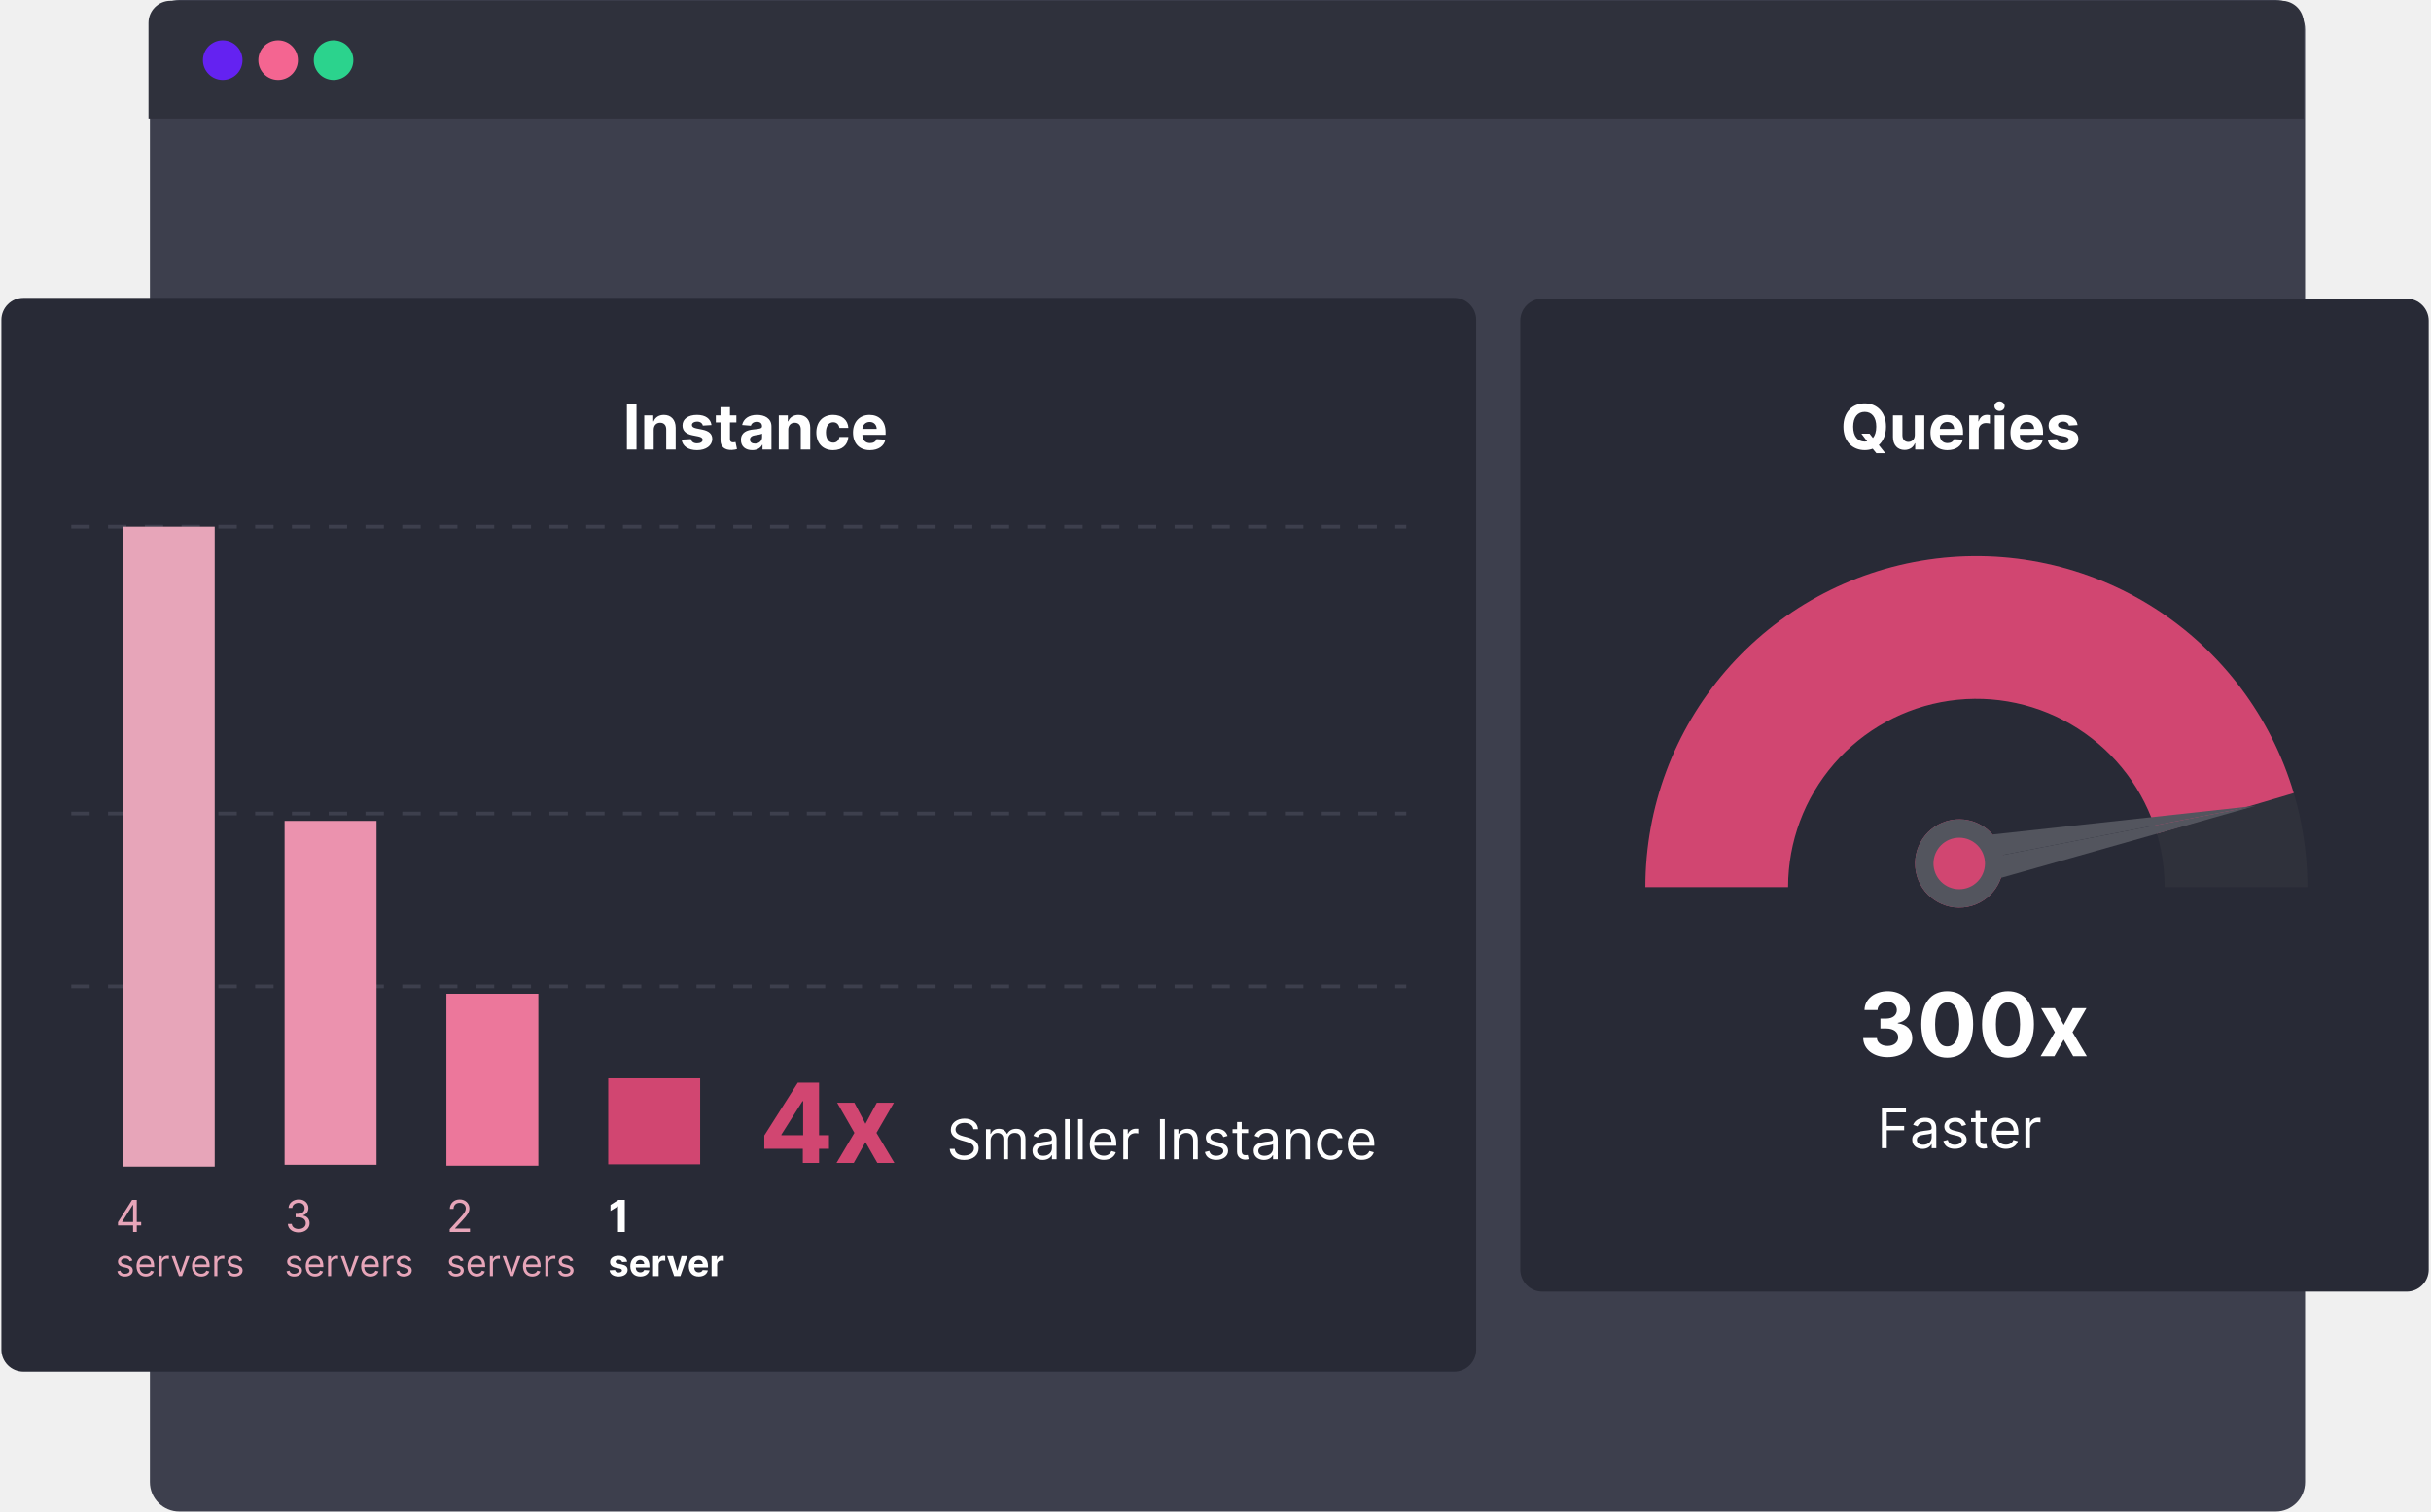
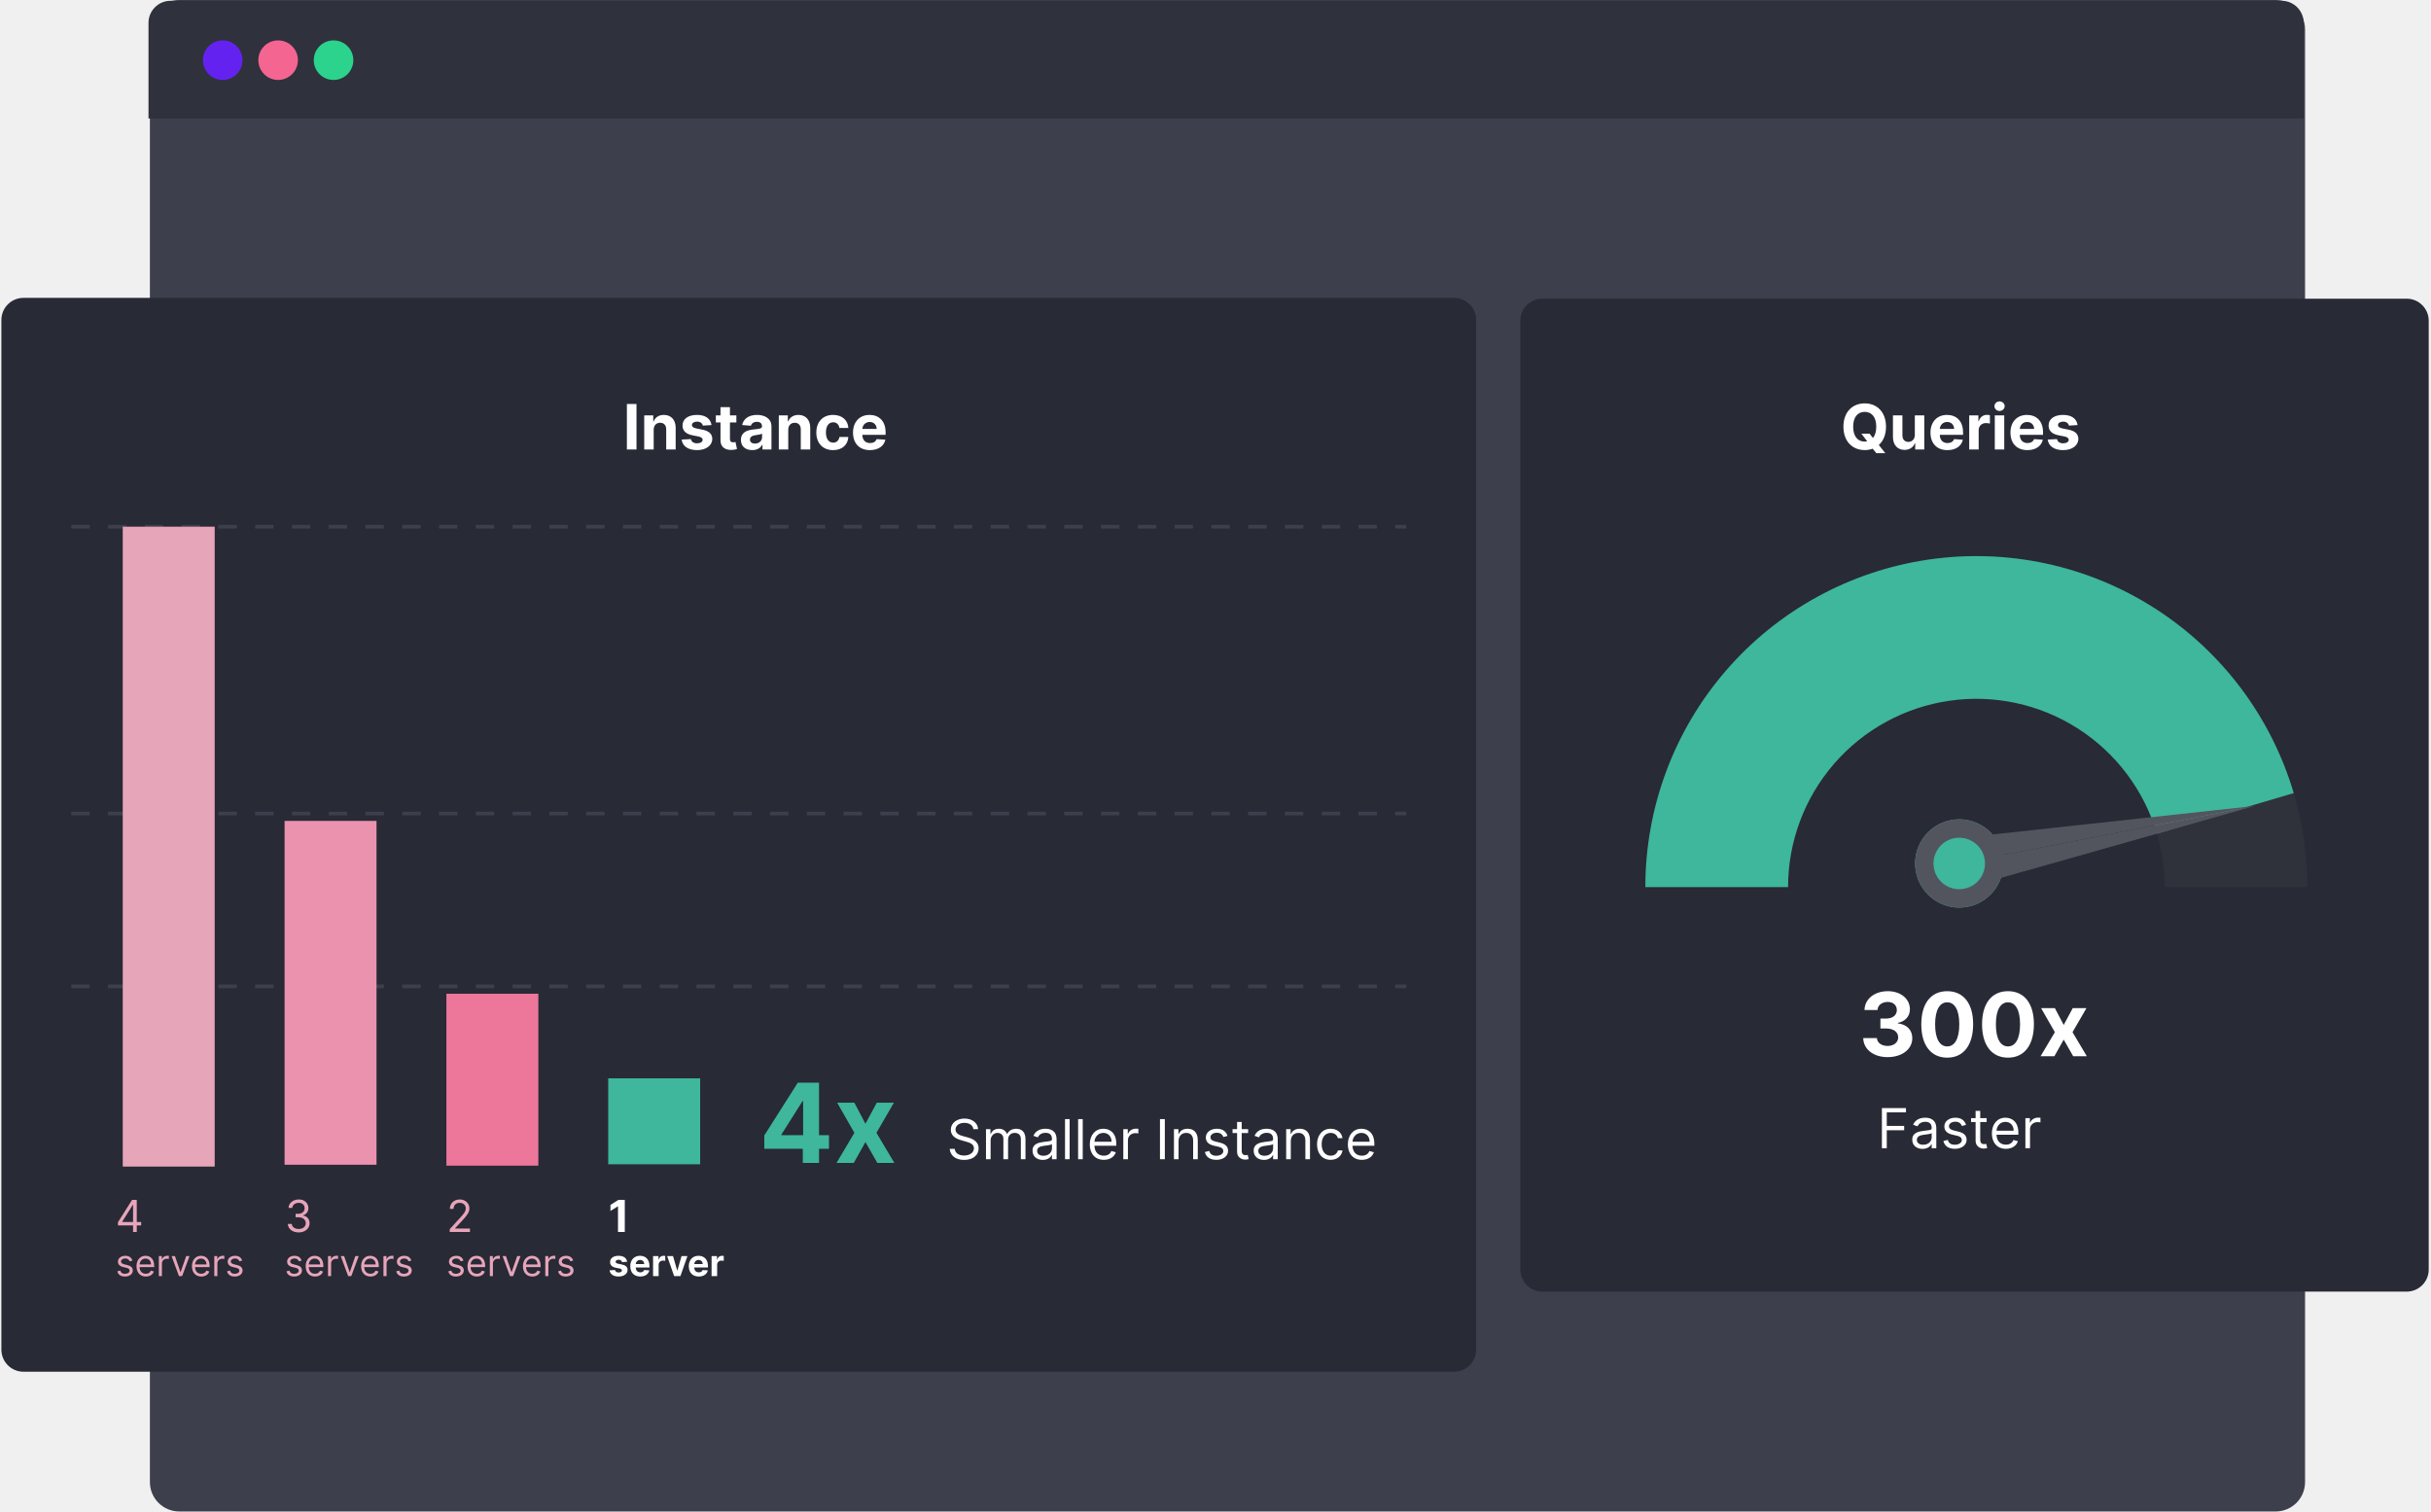
<svg xmlns="http://www.w3.org/2000/svg" width="661" height="411" viewBox="0 0 661 411" fill="none">
  <rect x="40.757" width="586" height="411" rx="8" fill="#3D3F4D" />
  <path d="M40.378 6.216C40.378 2.902 43.064 0.216 46.378 0.216H620.378C623.692 0.216 626.378 2.902 626.378 6.216V32.216H40.378V6.216Z" fill="#2F313C" />
  <circle cx="60.556" cy="16.36" r="5.381" fill="#6422F1" />
  <circle cx="75.623" cy="16.36" r="5.381" fill="#F46591" />
  <circle cx="90.693" cy="16.36" r="5.381" fill="#2BD38D" />
  <path d="M413.378 87.216C413.378 83.902 416.064 81.216 419.378 81.216H654.378C657.692 81.216 660.378 83.902 660.378 87.216V345.216C660.378 348.53 657.692 351.216 654.378 351.216H419.378C416.064 351.216 413.378 348.53 413.378 345.216V87.216Z" fill="#282A36" />
  <path d="M627.378 241.216C627.378 229.397 625.05 217.694 620.527 206.774C616.004 195.855 609.375 185.933 601.018 177.576C592.66 169.219 582.739 162.59 571.819 158.067C560.9 153.544 549.197 151.216 537.378 151.216C525.559 151.216 513.856 153.544 502.936 158.067C492.017 162.59 482.096 169.219 473.738 177.576C465.381 185.933 458.752 195.855 454.229 206.774C449.706 217.694 447.378 229.397 447.378 241.216H486.182C486.182 234.493 487.506 227.835 490.079 221.624C492.652 215.412 496.423 209.769 501.177 205.015C505.931 200.261 511.575 196.489 517.786 193.917C523.997 191.344 530.655 190.019 537.378 190.019C544.101 190.019 550.758 191.344 556.97 193.917C563.181 196.489 568.825 200.261 573.579 205.015C578.333 209.769 582.104 215.412 584.677 221.624C587.25 227.835 588.574 234.493 588.574 241.216H627.378Z" fill="#2F313B" />
-   <path d="M447.378 241.216C447.378 219.584 455.169 198.676 469.325 182.319C483.481 165.962 503.055 155.251 524.463 152.147C545.871 149.043 567.681 153.753 585.9 165.416C604.118 177.078 617.527 194.912 623.671 215.653L586.466 226.675C582.971 214.876 575.343 204.731 564.979 198.097C554.616 191.463 542.209 188.784 530.031 190.549C517.853 192.315 506.719 198.408 498.666 207.713C490.614 217.017 486.182 228.911 486.182 241.216H447.378Z" fill="#D14671" />
-   <circle cx="532.726" cy="234.793" r="12" transform="rotate(78.9892 532.726 234.793)" fill="#D14671" />
+   <path d="M447.378 241.216C447.378 219.584 455.169 198.676 469.325 182.319C483.481 165.962 503.055 155.251 524.463 152.147C545.871 149.043 567.681 153.753 585.9 165.416C604.118 177.078 617.527 194.912 623.671 215.653L586.466 226.675C582.971 214.876 575.343 204.731 564.979 198.097C554.616 191.463 542.209 188.784 530.031 190.549C517.853 192.315 506.719 198.408 498.666 207.713C490.614 217.017 486.182 228.911 486.182 241.216H447.378Z" fill="#3EB79C" />
+   <circle cx="532.726" cy="234.793" r="12" transform="rotate(78.9892 532.726 234.793)" fill="#3EB79C" />
  <circle cx="532.726" cy="234.793" r="9.5" transform="rotate(78.9892 532.726 234.793)" stroke="#53555E" stroke-width="5" />
  <path d="M544.179 238.677L613.217 219.132L543.033 232.788C543.033 232.788 543.143 236.841 544.179 238.677Z" fill="#53555E" />
  <path d="M541.887 226.898L613.217 219.132L543.033 232.788C542.727 231.217 541.615 228.989 541.887 226.898Z" fill="#53555E" />
  <path d="M512.814 116.034C512.814 111.989 510.303 109.683 507.025 109.683C503.728 109.683 501.235 111.989 501.235 116.034C501.235 120.061 503.728 122.385 507.025 122.385C507.797 122.385 508.528 122.258 509.192 122.005L510.188 123.23H512.627L510.858 121.008C512.065 119.928 512.814 118.237 512.814 116.034ZM506.119 117.918L507.701 120.006C507.489 120.049 507.26 120.073 507.025 120.073C505.123 120.073 503.885 118.654 503.885 116.034C503.885 113.414 505.123 111.995 507.025 111.995C508.92 111.995 510.164 113.414 510.164 116.034C510.164 117.38 509.832 118.413 509.258 119.095L508.341 117.918H506.119ZM520.648 118.268C520.654 119.511 519.803 120.163 518.88 120.163C517.908 120.163 517.28 119.481 517.274 118.388V112.943H514.702V118.847C514.708 121.014 515.976 122.337 517.841 122.337C519.236 122.337 520.238 121.618 520.654 120.532H520.751V122.216H523.22V112.943H520.648V118.268ZM529.503 122.397C531.797 122.397 533.343 121.28 533.705 119.56L531.326 119.403C531.067 120.109 530.403 120.477 529.545 120.477C528.259 120.477 527.445 119.626 527.445 118.244V118.237H533.759V117.531C533.759 114.38 531.851 112.822 529.4 112.822C526.672 112.822 524.903 114.76 524.903 117.622C524.903 120.562 526.648 122.397 529.503 122.397ZM527.445 116.644C527.499 115.587 528.302 114.742 529.443 114.742C530.56 114.742 531.332 115.539 531.338 116.644H527.445ZM535.437 122.216H538.009V116.97C538.009 115.829 538.842 115.044 539.977 115.044C540.333 115.044 540.822 115.104 541.064 115.183V112.901C540.834 112.847 540.514 112.81 540.255 112.81C539.217 112.81 538.365 113.414 538.027 114.561H537.931V112.943H535.437V122.216ZM542.393 122.216H544.965V112.943H542.393V122.216ZM543.685 111.748C544.452 111.748 545.08 111.162 545.08 110.444C545.08 109.731 544.452 109.146 543.685 109.146C542.925 109.146 542.297 109.731 542.297 110.444C542.297 111.162 542.925 111.748 543.685 111.748ZM551.251 122.397C553.545 122.397 555.091 121.28 555.453 119.56L553.074 119.403C552.815 120.109 552.151 120.477 551.293 120.477C550.008 120.477 549.193 119.626 549.193 118.244V118.237H555.507V117.531C555.507 114.38 553.6 112.822 551.149 112.822C548.42 112.822 546.651 114.76 546.651 117.622C546.651 120.562 548.396 122.397 551.251 122.397ZM549.193 116.644C549.247 115.587 550.05 114.742 551.191 114.742C552.308 114.742 553.08 115.539 553.086 116.644H549.193ZM564.901 115.587C564.671 113.879 563.295 112.822 560.953 112.822C558.58 112.822 557.016 113.921 557.022 115.708C557.016 117.097 557.892 117.996 559.703 118.358L561.309 118.678C562.118 118.841 562.486 119.137 562.498 119.602C562.486 120.151 561.888 120.544 560.989 120.544C560.071 120.544 559.461 120.151 559.304 119.397L556.775 119.529C557.016 121.304 558.526 122.397 560.983 122.397C563.385 122.397 565.106 121.171 565.112 119.342C565.106 118.002 564.231 117.199 562.432 116.831L560.753 116.493C559.89 116.306 559.57 116.01 559.576 115.563C559.57 115.008 560.198 114.646 560.995 114.646C561.888 114.646 562.419 115.134 562.546 115.732L564.901 115.587Z" fill="white" />
  <path d="M513.244 287.454C517.165 287.454 519.969 285.298 519.96 282.315C519.969 280.142 518.588 278.591 516.023 278.267V278.131C517.975 277.781 519.321 276.4 519.313 274.44C519.321 271.687 516.909 269.523 513.296 269.523C509.716 269.523 507.023 271.619 506.972 274.636H510.509C510.551 273.307 511.77 272.446 513.278 272.446C514.77 272.446 515.767 273.349 515.759 274.662C515.767 276.034 514.6 276.963 512.921 276.963H511.293V279.673H512.921C514.898 279.673 516.134 280.662 516.125 282.068C516.134 283.457 514.94 284.412 513.253 284.412C511.625 284.412 510.406 283.56 510.338 282.281H506.622C506.682 285.332 509.409 287.454 513.244 287.454ZM529.457 287.599C533.846 287.599 536.497 284.258 536.505 278.506C536.514 272.795 533.829 269.523 529.457 269.523C525.076 269.523 522.417 272.787 522.408 278.506C522.391 284.241 525.059 287.591 529.457 287.599ZM529.457 284.54C527.454 284.54 526.158 282.528 526.167 278.506C526.176 274.543 527.462 272.548 529.457 272.548C531.443 272.548 532.738 274.543 532.738 278.506C532.747 282.528 531.451 284.54 529.457 284.54ZM545.98 287.599C550.369 287.599 553.02 284.258 553.028 278.506C553.037 272.795 550.352 269.523 545.98 269.523C541.6 269.523 538.94 272.787 538.932 278.506C538.915 284.241 541.582 287.591 545.98 287.599ZM545.98 284.54C543.977 284.54 542.682 282.528 542.69 278.506C542.699 274.543 543.986 272.548 545.98 272.548C547.966 272.548 549.261 274.543 549.261 278.506C549.27 282.528 547.975 284.54 545.98 284.54ZM558.728 274.125H554.978L558.728 280.67L554.842 287.216H558.592L561.131 282.69L563.714 287.216H567.421L563.526 280.67L567.319 274.125H563.595L561.131 278.702L558.728 274.125Z" fill="white" />
  <path d="M511.699 312.216H513.02V307.337H517.75V306.165H513.02V302.479H518.24V301.307H511.699V312.216ZM522.74 312.408C524.167 312.408 524.913 311.641 525.169 311.108H525.233V312.216H526.49V306.825C526.49 304.226 524.508 303.927 523.464 303.927C522.229 303.927 520.822 304.354 520.183 305.845L521.376 306.271C521.653 305.675 522.308 305.035 523.507 305.035C524.663 305.035 525.233 305.648 525.233 306.697V306.74C525.233 307.347 524.615 307.294 523.123 307.486C521.605 307.683 519.949 308.018 519.949 309.893C519.949 311.491 521.184 312.408 522.74 312.408ZM522.932 311.278C521.93 311.278 521.206 310.831 521.206 309.957C521.206 308.998 522.079 308.7 523.059 308.572C523.592 308.508 525.02 308.359 525.233 308.104V309.254C525.233 310.277 524.423 311.278 522.932 311.278ZM534.58 305.866C534.186 304.705 533.301 303.927 531.682 303.927C529.956 303.927 528.678 304.908 528.678 306.293C528.678 307.422 529.349 308.178 530.851 308.53L532.215 308.849C533.04 309.041 533.429 309.435 533.429 310C533.429 310.703 532.684 311.278 531.512 311.278C530.484 311.278 529.839 310.836 529.615 309.957L528.422 310.256C528.715 311.646 529.86 312.386 531.533 312.386C533.435 312.386 534.729 311.348 534.729 309.936C534.729 308.796 534.015 308.077 532.556 307.72L531.341 307.422C530.372 307.182 529.935 306.857 529.935 306.229C529.935 305.525 530.681 305.014 531.682 305.014C532.779 305.014 533.232 305.621 533.451 306.186L534.58 305.866ZM540.18 304.034H538.432V302.074H537.175V304.034H535.939V305.099H537.175V310.213C537.175 311.641 538.326 312.322 539.391 312.322C539.86 312.322 540.158 312.237 540.329 312.173L540.073 311.044C539.966 311.065 539.796 311.108 539.519 311.108C538.965 311.108 538.432 310.937 538.432 309.872V305.099H540.18V304.034ZM545.413 312.386C547.075 312.386 548.289 311.555 548.673 310.32L547.458 309.979C547.139 310.831 546.398 311.257 545.413 311.257C543.938 311.257 542.92 310.304 542.862 308.551H548.801V308.018C548.801 304.972 546.99 303.927 545.285 303.927C543.069 303.927 541.599 305.675 541.599 308.189C541.599 310.703 543.048 312.386 545.413 312.386ZM542.862 307.464C542.947 306.191 543.847 305.057 545.285 305.057C546.649 305.057 547.522 306.079 547.522 307.464H542.862ZM550.713 312.216H551.97V307.038C551.97 305.93 552.844 305.121 554.037 305.121C554.373 305.121 554.719 305.185 554.804 305.206V303.927C554.66 303.917 554.33 303.906 554.143 303.906C553.163 303.906 552.311 304.46 552.013 305.27H551.928V304.034H550.713V312.216Z" fill="white" />
  <path d="M0.378 87C0.378 83.686 3.064 81 6.378 81H395.378C398.692 81 401.378 83.686 401.378 87V367C401.378 370.314 398.692 373 395.378 373H6.378C3.064 373 0.378 370.314 0.378 367V87Z" fill="#282A36" />
  <path d="M19.378 143.216H382.378" stroke="#3D3F4D" stroke-dasharray="5 5" />
  <path d="M19.378 221.216H382.378" stroke="#3D3F4D" stroke-dasharray="5 5" />
  <path d="M19.378 268.216H382.378" stroke="#3D3F4D" stroke-dasharray="5 5" />
  <path d="M173.066 109.852H170.453V122.216H173.066V109.852ZM177.741 116.855C177.747 115.66 178.459 114.959 179.497 114.959C180.53 114.959 181.151 115.636 181.145 116.771V122.216H183.717V116.312C183.717 114.15 182.449 112.822 180.518 112.822C179.141 112.822 178.145 113.498 177.729 114.579H177.62V112.943H175.169V122.216H177.741V116.855ZM193.459 115.587C193.23 113.879 191.853 112.822 189.511 112.822C187.139 112.822 185.575 113.921 185.581 115.708C185.575 117.097 186.45 117.996 188.261 118.358L189.867 118.678C190.676 118.841 191.044 119.137 191.057 119.602C191.044 120.151 190.447 120.544 189.547 120.544C188.63 120.544 188.02 120.151 187.863 119.397L185.334 119.529C185.575 121.304 187.084 122.397 189.541 122.397C191.944 122.397 193.665 121.171 193.671 119.342C193.665 118.002 192.789 117.199 190.99 116.831L189.312 116.493C188.449 116.306 188.129 116.01 188.135 115.563C188.129 115.008 188.756 114.646 189.553 114.646C190.447 114.646 190.978 115.134 191.105 115.732L193.459 115.587ZM200.222 112.943H198.477V110.722H195.906V112.943H194.638V114.875H195.906V119.704C195.894 121.522 197.131 122.421 198.997 122.343C199.661 122.318 200.132 122.186 200.391 122.101L199.987 120.187C199.86 120.212 199.588 120.272 199.347 120.272C198.834 120.272 198.477 120.079 198.477 119.366V114.875H200.222V112.943ZM204.542 122.391C205.912 122.391 206.799 121.793 207.252 120.93H207.325V122.216H209.763V115.962C209.763 113.752 207.892 112.822 205.827 112.822C203.606 112.822 202.145 113.885 201.789 115.575L204.167 115.768C204.342 115.153 204.892 114.7 205.815 114.7C206.691 114.7 207.192 115.141 207.192 115.901V115.937C207.192 116.535 206.558 116.614 204.946 116.771C203.111 116.94 201.463 117.555 201.463 119.626C201.463 121.461 202.773 122.391 204.542 122.391ZM205.278 120.616C204.487 120.616 203.92 120.248 203.92 119.541C203.92 118.817 204.517 118.461 205.423 118.334C205.984 118.256 206.902 118.123 207.21 117.918V118.902C207.21 119.873 206.407 120.616 205.278 120.616ZM214.33 116.855C214.336 115.66 215.049 114.959 216.087 114.959C217.119 114.959 217.741 115.636 217.735 116.771V122.216H220.307V116.312C220.307 114.15 219.039 112.822 217.107 112.822C215.731 112.822 214.735 113.498 214.318 114.579H214.21V112.943H211.759V122.216H214.33V116.855ZM226.524 122.397C228.993 122.397 230.544 120.948 230.665 118.817H228.238C228.087 119.807 227.435 120.362 226.554 120.362C225.352 120.362 224.574 119.354 224.574 117.579C224.574 115.829 225.358 114.827 226.554 114.827C227.495 114.827 228.099 115.448 228.238 116.372H230.665C230.556 114.229 228.932 112.822 226.511 112.822C223.698 112.822 221.96 114.772 221.96 117.616C221.96 120.435 223.668 122.397 226.524 122.397ZM236.537 122.397C238.831 122.397 240.377 121.28 240.739 119.56L238.36 119.403C238.101 120.109 237.437 120.477 236.58 120.477C235.294 120.477 234.479 119.626 234.479 118.244V118.237H240.793V117.531C240.793 114.38 238.886 112.822 236.435 112.822C233.706 112.822 231.937 114.76 231.937 117.622C231.937 120.562 233.682 122.397 236.537 122.397ZM234.479 116.644C234.533 115.587 235.336 114.742 236.477 114.742C237.594 114.742 238.366 115.539 238.373 116.644H234.479Z" fill="white" />
-   <path d="M207.816 312.381H218.288V316.216H222.699V312.381H225.405V308.684H222.699V294.398H216.925L207.816 308.748V312.381ZM218.374 308.684H212.461V308.513L218.203 299.426H218.374V308.684ZM232.314 299.852H227.626L232.314 308.034L227.456 316.216H232.143L235.318 310.559L238.546 316.216H243.18L238.312 308.034L243.052 299.852H238.397L235.318 305.573L232.314 299.852Z" fill="#D14671" />
+   <path d="M207.816 312.381H218.288V316.216H222.699V312.381H225.405V308.684H222.699V294.398H216.925L207.816 308.748V312.381ZM218.374 308.684H212.461V308.513L218.203 299.426H218.374V308.684ZM232.314 299.852H227.626L232.314 308.034L227.456 316.216H232.143L235.318 310.559L238.546 316.216H243.18L238.312 308.034L243.052 299.852H238.397L235.318 305.573L232.314 299.852Z" fill="#3EB79C" />
  <path d="M264.665 307.034H265.943C265.885 305.388 264.367 304.158 262.257 304.158C260.169 304.158 258.528 305.372 258.528 307.204C258.528 308.675 259.594 309.548 261.298 310.038L262.641 310.422C263.791 310.741 264.814 311.146 264.814 312.233C264.814 313.426 263.663 314.214 262.151 314.214C260.851 314.214 259.7 313.639 259.594 312.403H258.23C258.358 314.193 259.807 315.408 262.151 315.408C264.665 315.408 266.092 314.023 266.092 312.254C266.092 310.209 264.153 309.548 263.024 309.25L261.916 308.952C261.107 308.739 259.807 308.312 259.807 307.141C259.807 306.097 260.766 305.329 262.215 305.329C263.536 305.329 264.537 305.958 264.665 307.034ZM268.094 315.216H269.351V310.102C269.351 308.904 270.225 308.057 271.205 308.057C272.158 308.057 272.824 308.68 272.824 309.612V315.216H274.102V309.889C274.102 308.834 274.763 308.057 275.914 308.057C276.808 308.057 277.575 308.531 277.575 309.74V315.216H278.833V309.74C278.833 307.817 277.799 306.927 276.34 306.927C275.168 306.927 274.31 307.465 273.889 308.312H273.804C273.399 307.439 272.686 306.927 271.61 306.927C270.544 306.927 269.756 307.439 269.415 308.312H269.308V307.034H268.094V315.216ZM283.539 315.408C284.966 315.408 285.712 314.641 285.968 314.108H286.032V315.216H287.289V309.825C287.289 307.226 285.307 306.927 284.263 306.927C283.027 306.927 281.621 307.354 280.982 308.845L282.175 309.271C282.452 308.675 283.107 308.035 284.306 308.035C285.462 308.035 286.032 308.648 286.032 309.697V309.74C286.032 310.347 285.414 310.294 283.922 310.486C282.404 310.683 280.748 311.018 280.748 312.893C280.748 314.491 281.983 315.408 283.539 315.408ZM283.73 314.278C282.729 314.278 282.005 313.831 282.005 312.957C282.005 311.998 282.878 311.7 283.858 311.572C284.391 311.508 285.819 311.359 286.032 311.104V312.254C286.032 313.277 285.222 314.278 283.73 314.278ZM290.84 304.307H289.583V315.216H290.84V304.307ZM294.4 304.307H293.143V315.216H294.4V304.307ZM300.133 315.386C301.795 315.386 303.009 314.555 303.393 313.32L302.178 312.979C301.859 313.831 301.118 314.257 300.133 314.257C298.657 314.257 297.64 313.304 297.581 311.551H303.521V311.018C303.521 307.972 301.709 306.927 300.005 306.927C297.789 306.927 296.319 308.675 296.319 311.189C296.319 313.703 297.768 315.386 300.133 315.386ZM297.581 310.464C297.666 309.191 298.567 308.057 300.005 308.057C301.369 308.057 302.242 309.079 302.242 310.464H297.581ZM305.433 315.216H306.69V310.038C306.69 308.93 307.563 308.121 308.757 308.121C309.092 308.121 309.438 308.185 309.524 308.206V306.927C309.38 306.917 309.05 306.906 308.863 306.906C307.883 306.906 307.031 307.46 306.733 308.27H306.647V307.034H305.433V315.216ZM316.724 304.307H315.403V315.216H316.724V304.307ZM320.459 310.294C320.459 308.866 321.344 308.057 322.547 308.057C323.714 308.057 324.422 308.818 324.422 310.102V315.216H325.68V310.017C325.68 307.929 324.566 306.927 322.91 306.927C321.674 306.927 320.907 307.481 320.523 308.312H320.417V307.034H319.202V315.216H320.459V310.294ZM333.772 308.866C333.378 307.705 332.494 306.927 330.874 306.927C329.149 306.927 327.87 307.908 327.87 309.293C327.87 310.422 328.541 311.178 330.044 311.53L331.407 311.849C332.233 312.041 332.622 312.435 332.622 313C332.622 313.703 331.876 314.278 330.704 314.278C329.676 314.278 329.031 313.836 328.808 312.957L327.615 313.256C327.907 314.646 329.053 315.386 330.725 315.386C332.627 315.386 333.921 314.348 333.921 312.936C333.921 311.796 333.208 311.077 331.748 310.72L330.534 310.422C329.564 310.182 329.127 309.857 329.127 309.229C329.127 308.525 329.873 308.014 330.874 308.014C331.972 308.014 332.425 308.621 332.643 309.186L333.772 308.866ZM339.372 307.034H337.625V305.074H336.368V307.034H335.132V308.099H336.368V313.213C336.368 314.641 337.518 315.322 338.584 315.322C339.052 315.322 339.351 315.237 339.521 315.173L339.265 314.044C339.159 314.065 338.988 314.108 338.711 314.108C338.157 314.108 337.625 313.937 337.625 312.872V308.099H339.372V307.034ZM343.671 315.408C345.098 315.408 345.844 314.641 346.1 314.108H346.163V315.216H347.421V309.825C347.421 307.226 345.439 306.927 344.395 306.927C343.159 306.927 341.753 307.354 341.114 308.845L342.307 309.271C342.584 308.675 343.239 308.035 344.438 308.035C345.593 308.035 346.163 308.648 346.163 309.697V309.74C346.163 310.347 345.546 310.294 344.054 310.486C342.536 310.683 340.879 311.018 340.879 312.893C340.879 314.491 342.115 315.408 343.671 315.408ZM343.862 314.278C342.861 314.278 342.136 313.831 342.136 312.957C342.136 311.998 343.01 311.7 343.99 311.572C344.523 311.508 345.95 311.359 346.163 311.104V312.254C346.163 313.277 345.354 314.278 343.862 314.278ZM350.972 310.294C350.972 308.866 351.856 308.057 353.06 308.057C354.227 308.057 354.935 308.818 354.935 310.102V315.216H356.192V310.017C356.192 307.929 355.079 306.927 353.422 306.927C352.187 306.927 351.42 307.481 351.036 308.312H350.93V307.034H349.715V315.216H350.972V310.294ZM361.813 315.386C363.624 315.386 364.818 314.278 365.031 312.829H363.774C363.539 313.724 362.793 314.257 361.813 314.257C360.322 314.257 359.363 313.021 359.363 311.125C359.363 309.271 360.343 308.057 361.813 308.057C362.921 308.057 363.582 308.739 363.774 309.484H365.031C364.818 307.95 363.518 306.927 361.792 306.927C359.576 306.927 358.106 308.675 358.106 311.168C358.106 313.618 359.512 315.386 361.813 315.386ZM370.299 315.386C371.961 315.386 373.175 314.555 373.559 313.32L372.344 312.979C372.025 313.831 371.284 314.257 370.299 314.257C368.823 314.257 367.806 313.304 367.747 311.551H373.687V311.018C373.687 307.972 371.875 306.927 370.171 306.927C367.955 306.927 366.485 308.675 366.485 311.189C366.485 313.703 367.934 315.386 370.299 315.386ZM367.747 310.464C367.832 309.191 368.733 308.057 370.171 308.057C371.535 308.057 372.408 309.079 372.408 310.464H367.747Z" fill="white" />
  <rect x="33.378" y="143.216" width="25" height="174" fill="#E7A5B9" />
  <rect x="77.378" y="223.216" width="25" height="93.5" fill="#EB92AE" />
  <rect x="121.378" y="270.216" width="25" height="46.75" fill="#EC779B" />
-   <rect x="165.378" y="293.216" width="25" height="23.375" fill="#D14671" />
+   <rect x="165.378" y="293.216" width="25" height="23.375" fill="#3EB79C" />
  <path d="M32.077 333.21H36.185V335H37.19V333.21H38.384V332.273H37.19V326.273H35.912L32.077 332.341V333.21ZM36.185 332.273H33.219V332.205L36.117 327.619H36.185V332.273ZM36.009 342.767C35.746 341.993 35.156 341.474 34.077 341.474C32.926 341.474 32.074 342.128 32.074 343.051C32.074 343.804 32.521 344.308 33.523 344.543L34.432 344.756C34.982 344.884 35.242 345.146 35.242 345.523C35.242 345.991 34.744 346.375 33.963 346.375C33.278 346.375 32.848 346.08 32.699 345.494L31.904 345.693C32.099 346.62 32.862 347.114 33.977 347.114C35.245 347.114 36.108 346.421 36.108 345.48C36.108 344.72 35.632 344.241 34.659 344.003L33.849 343.804C33.203 343.644 32.912 343.428 32.912 343.009C32.912 342.54 33.409 342.199 34.077 342.199C34.808 342.199 35.11 342.604 35.256 342.98L36.009 342.767ZM39.657 347.114C40.764 347.114 41.574 346.56 41.83 345.736L41.02 345.509C40.807 346.077 40.313 346.361 39.657 346.361C38.673 346.361 37.995 345.725 37.956 344.557H41.915V344.202C41.915 342.17 40.708 341.474 39.571 341.474C38.094 341.474 37.114 342.639 37.114 344.315C37.114 345.991 38.08 347.114 39.657 347.114ZM37.956 343.832C38.012 342.984 38.612 342.227 39.571 342.227C40.48 342.227 41.063 342.909 41.063 343.832H37.956ZM43.19 347H44.028V343.548C44.028 342.81 44.61 342.27 45.406 342.27C45.63 342.27 45.86 342.312 45.917 342.327V341.474C45.821 341.467 45.601 341.46 45.477 341.46C44.823 341.46 44.255 341.83 44.056 342.369H44V341.545H43.19V347ZM51.537 341.545H50.628L49.122 345.892H49.065L47.56 341.545H46.651L48.667 347H49.52L51.537 341.545ZM54.735 347.114C55.843 347.114 56.652 346.56 56.908 345.736L56.098 345.509C55.885 346.077 55.392 346.361 54.735 346.361C53.751 346.361 53.073 345.725 53.034 344.557H56.993V344.202C56.993 342.17 55.786 341.474 54.649 341.474C53.172 341.474 52.192 342.639 52.192 344.315C52.192 345.991 53.158 347.114 54.735 347.114ZM53.034 343.832C53.09 342.984 53.691 342.227 54.649 342.227C55.559 342.227 56.141 342.909 56.141 343.832H53.034ZM58.268 347H59.106V343.548C59.106 342.81 59.688 342.27 60.484 342.27C60.708 342.27 60.938 342.312 60.995 342.327V341.474C60.899 341.467 60.679 341.46 60.555 341.46C59.901 341.46 59.333 341.83 59.135 342.369H59.078V341.545H58.268V347ZM65.852 342.767C65.59 341.993 65 341.474 63.92 341.474C62.77 341.474 61.918 342.128 61.918 343.051C61.918 343.804 62.365 344.308 63.367 344.543L64.276 344.756C64.826 344.884 65.085 345.146 65.085 345.523C65.085 345.991 64.588 346.375 63.807 346.375C63.121 346.375 62.692 346.08 62.543 345.494L61.747 345.693C61.943 346.62 62.706 347.114 63.821 347.114C65.089 347.114 65.952 346.421 65.952 345.48C65.952 344.72 65.476 344.241 64.503 344.003L63.693 343.804C63.047 343.644 62.756 343.428 62.756 343.009C62.756 342.54 63.253 342.199 63.92 342.199C64.652 342.199 64.954 342.604 65.1 342.98L65.852 342.767Z" fill="#E7A5B9" />
  <path d="M81.23 335.119C82.922 335.119 84.179 334.058 84.179 332.631C84.179 331.523 83.523 330.717 82.423 330.534V330.466C83.305 330.197 83.855 329.473 83.855 328.489C83.855 327.253 82.879 326.153 81.264 326.153C79.756 326.153 78.503 327.082 78.452 328.455H79.475C79.513 327.585 80.34 327.074 81.247 327.074C82.21 327.074 82.832 327.658 82.832 328.54C82.832 329.46 82.112 330.057 81.077 330.057H80.378V330.994H81.077C82.402 330.994 83.139 331.668 83.139 332.631C83.139 333.555 82.334 334.182 81.213 334.182C80.203 334.182 79.402 333.662 79.338 332.818H78.264C78.328 334.19 79.538 335.119 81.23 335.119ZM82.009 342.767C81.746 341.993 81.156 341.474 80.077 341.474C78.926 341.474 78.074 342.128 78.074 343.051C78.074 343.804 78.521 344.308 79.523 344.543L80.432 344.756C80.982 344.884 81.242 345.146 81.242 345.523C81.242 345.991 80.744 346.375 79.963 346.375C79.278 346.375 78.848 346.08 78.699 345.494L77.903 345.693C78.099 346.62 78.862 347.114 79.977 347.114C81.245 347.114 82.108 346.421 82.108 345.48C82.108 344.72 81.632 344.241 80.659 344.003L79.85 343.804C79.203 343.644 78.912 343.428 78.912 343.009C78.912 342.54 79.409 342.199 80.077 342.199C80.808 342.199 81.11 342.604 81.256 342.98L82.009 342.767ZM85.656 347.114C86.764 347.114 87.574 346.56 87.83 345.736L87.02 345.509C86.807 346.077 86.314 346.361 85.656 346.361C84.673 346.361 83.995 345.725 83.956 344.557H87.915V344.202C87.915 342.17 86.708 341.474 85.571 341.474C84.094 341.474 83.114 342.639 83.114 344.315C83.114 345.991 84.08 347.114 85.656 347.114ZM83.956 343.832C84.012 342.984 84.612 342.227 85.571 342.227C86.48 342.227 87.063 342.909 87.063 343.832H83.956ZM89.19 347H90.028V343.548C90.028 342.81 90.61 342.27 91.406 342.27C91.629 342.27 91.86 342.312 91.917 342.327V341.474C91.821 341.467 91.601 341.46 91.477 341.46C90.823 341.46 90.255 341.83 90.056 342.369H90V341.545H89.19V347ZM97.537 341.545H96.628L95.122 345.892H95.065L93.56 341.545H92.65L94.668 347H95.52L97.537 341.545ZM100.735 347.114C101.843 347.114 102.652 346.56 102.908 345.736L102.098 345.509C101.885 346.077 101.392 346.361 100.735 346.361C99.751 346.361 99.073 345.725 99.034 344.557H102.993V344.202C102.993 342.17 101.786 341.474 100.649 341.474C99.172 341.474 98.192 342.639 98.192 344.315C98.192 345.991 99.158 347.114 100.735 347.114ZM99.034 343.832C99.091 342.984 99.691 342.227 100.649 342.227C101.559 342.227 102.141 342.909 102.141 343.832H99.034ZM104.268 347H105.106V343.548C105.106 342.81 105.688 342.27 106.484 342.27C106.708 342.27 106.938 342.312 106.995 342.327V341.474C106.899 341.467 106.679 341.46 106.555 341.46C105.902 341.46 105.333 341.83 105.134 342.369H105.078V341.545H104.268V347ZM111.852 342.767C111.59 341.993 111 341.474 109.921 341.474C108.77 341.474 107.918 342.128 107.918 343.051C107.918 343.804 108.365 344.308 109.367 344.543L110.276 344.756C110.826 344.884 111.085 345.146 111.085 345.523C111.085 345.991 110.588 346.375 109.807 346.375C109.122 346.375 108.692 346.08 108.543 345.494L107.747 345.693C107.943 346.62 108.706 347.114 109.821 347.114C111.089 347.114 111.952 346.421 111.952 345.48C111.952 344.72 111.476 344.241 110.503 344.003L109.693 343.804C109.047 343.644 108.756 343.428 108.756 343.009C108.756 342.54 109.253 342.199 109.921 342.199C110.652 342.199 110.954 342.604 111.1 342.98L111.852 342.767Z" fill="#E7A5B9" />
  <path d="M122.281 335H127.787V334.062H123.73V333.994L125.69 331.898C127.19 330.291 127.634 329.541 127.634 328.574C127.634 327.227 126.543 326.153 125.009 326.153C123.479 326.153 122.315 327.193 122.315 328.727H123.321C123.321 327.734 123.965 327.074 124.975 327.074C125.921 327.074 126.645 327.653 126.645 328.574C126.645 329.379 126.172 329.976 125.162 331.08L122.281 334.233V335ZM126.009 342.767C125.746 341.993 125.156 341.474 124.077 341.474C122.926 341.474 122.074 342.128 122.074 343.051C122.074 343.804 122.521 344.308 123.523 344.543L124.432 344.756C124.982 344.884 125.242 345.146 125.242 345.523C125.242 345.991 124.744 346.375 123.963 346.375C123.278 346.375 122.848 346.08 122.699 345.494L121.903 345.693C122.099 346.62 122.862 347.114 123.977 347.114C125.245 347.114 126.108 346.421 126.108 345.48C126.108 344.72 125.632 344.241 124.659 344.003L123.85 343.804C123.203 343.644 122.912 343.428 122.912 343.009C122.912 342.54 123.409 342.199 124.077 342.199C124.808 342.199 125.11 342.604 125.256 342.98L126.009 342.767ZM129.657 347.114C130.764 347.114 131.574 346.56 131.83 345.736L131.02 345.509C130.807 346.077 130.313 346.361 129.657 346.361C128.673 346.361 127.995 345.725 127.956 344.557H131.915V344.202C131.915 342.17 130.708 341.474 129.571 341.474C128.094 341.474 127.114 342.639 127.114 344.315C127.114 345.991 128.08 347.114 129.657 347.114ZM127.956 343.832C128.012 342.984 128.612 342.227 129.571 342.227C130.48 342.227 131.063 342.909 131.063 343.832H127.956ZM133.19 347H134.028V343.548C134.028 342.81 134.61 342.27 135.406 342.27C135.63 342.27 135.86 342.312 135.917 342.327V341.474C135.821 341.467 135.601 341.46 135.477 341.46C134.823 341.46 134.255 341.83 134.056 342.369H134V341.545H133.19V347ZM141.537 341.545H140.628L139.122 345.892H139.065L137.56 341.545H136.65L138.668 347H139.52L141.537 341.545ZM144.735 347.114C145.843 347.114 146.652 346.56 146.908 345.736L146.098 345.509C145.885 346.077 145.392 346.361 144.735 346.361C143.751 346.361 143.073 345.725 143.034 344.557H146.993V344.202C146.993 342.17 145.786 341.474 144.649 341.474C143.172 341.474 142.192 342.639 142.192 344.315C142.192 345.991 143.158 347.114 144.735 347.114ZM143.034 343.832C143.09 342.984 143.691 342.227 144.649 342.227C145.559 342.227 146.141 342.909 146.141 343.832H143.034ZM148.268 347H149.106V343.548C149.106 342.81 149.688 342.27 150.484 342.27C150.708 342.27 150.938 342.312 150.995 342.327V341.474C150.899 341.467 150.679 341.46 150.555 341.46C149.902 341.46 149.333 341.83 149.134 342.369H149.078V341.545H148.268V347ZM155.852 342.767C155.59 341.993 155 341.474 153.921 341.474C152.77 341.474 151.918 342.128 151.918 343.051C151.918 343.804 152.365 344.308 153.367 344.543L154.276 344.756C154.826 344.884 155.085 345.146 155.085 345.523C155.085 345.991 154.588 346.375 153.807 346.375C153.122 346.375 152.692 346.08 152.543 345.494L151.747 345.693C151.943 346.62 152.706 347.114 153.821 347.114C155.089 347.114 155.952 346.421 155.952 345.48C155.952 344.72 155.476 344.241 154.503 344.003L153.693 343.804C153.047 343.644 152.756 343.428 152.756 343.009C152.756 342.54 153.253 342.199 153.921 342.199C154.652 342.199 154.954 342.604 155.1 342.98L155.852 342.767Z" fill="#E7A5B9" />
  <path d="M169.882 326.273H168.148L165.987 327.641V329.277L167.986 328.024H168.037V335H169.882V326.273ZM170.52 343.101C170.385 342.096 169.575 341.474 168.198 341.474C166.802 341.474 165.882 342.121 165.886 343.172C165.882 343.989 166.397 344.518 167.462 344.731L168.407 344.919C168.883 345.015 169.1 345.189 169.107 345.462C169.1 345.786 168.748 346.016 168.219 346.016C167.679 346.016 167.32 345.786 167.228 345.342L165.74 345.42C165.882 346.464 166.77 347.107 168.215 347.107C169.629 347.107 170.641 346.386 170.644 345.31C170.641 344.521 170.126 344.049 169.068 343.832L168.08 343.634C167.573 343.523 167.384 343.349 167.388 343.087C167.384 342.76 167.754 342.547 168.222 342.547C168.748 342.547 169.06 342.835 169.135 343.186L170.52 343.101ZM174.083 347.107C175.432 347.107 176.341 346.45 176.554 345.438L175.155 345.345C175.002 345.761 174.612 345.977 174.108 345.977C173.351 345.977 172.872 345.477 172.872 344.663V344.66H176.586V344.244C176.586 342.391 175.464 341.474 174.022 341.474C172.417 341.474 171.377 342.614 171.377 344.298C171.377 346.027 172.403 347.107 174.083 347.107ZM172.872 343.722C172.904 343.101 173.376 342.604 174.047 342.604C174.704 342.604 175.159 343.072 175.162 343.722H172.872ZM177.573 347H179.086V343.914C179.086 343.243 179.576 342.781 180.244 342.781C180.453 342.781 180.741 342.817 180.883 342.863V341.521C180.748 341.489 180.56 341.467 180.407 341.467C179.796 341.467 179.296 341.822 179.097 342.497H179.04V341.545H177.573V347ZM186.916 341.545H185.315L184.186 345.448H184.129L182.996 341.545H181.398L183.305 347H185.009L186.916 341.545ZM189.991 347.107C191.34 347.107 192.249 346.45 192.462 345.438L191.063 345.345C190.911 345.761 190.52 345.977 190.016 345.977C189.259 345.977 188.78 345.477 188.78 344.663V344.66H192.494V344.244C192.494 342.391 191.372 341.474 189.93 341.474C188.325 341.474 187.285 342.614 187.285 344.298C187.285 346.027 188.311 347.107 189.991 347.107ZM188.78 343.722C188.812 343.101 189.284 342.604 189.955 342.604C190.612 342.604 191.067 343.072 191.07 343.722H188.78ZM193.482 347H194.994V343.914C194.994 343.243 195.484 342.781 196.152 342.781C196.362 342.781 196.649 342.817 196.791 342.863V341.521C196.656 341.489 196.468 341.467 196.315 341.467C195.705 341.467 195.204 341.822 195.005 342.497H194.948V341.545H193.482V347Z" fill="white" />
</svg>
